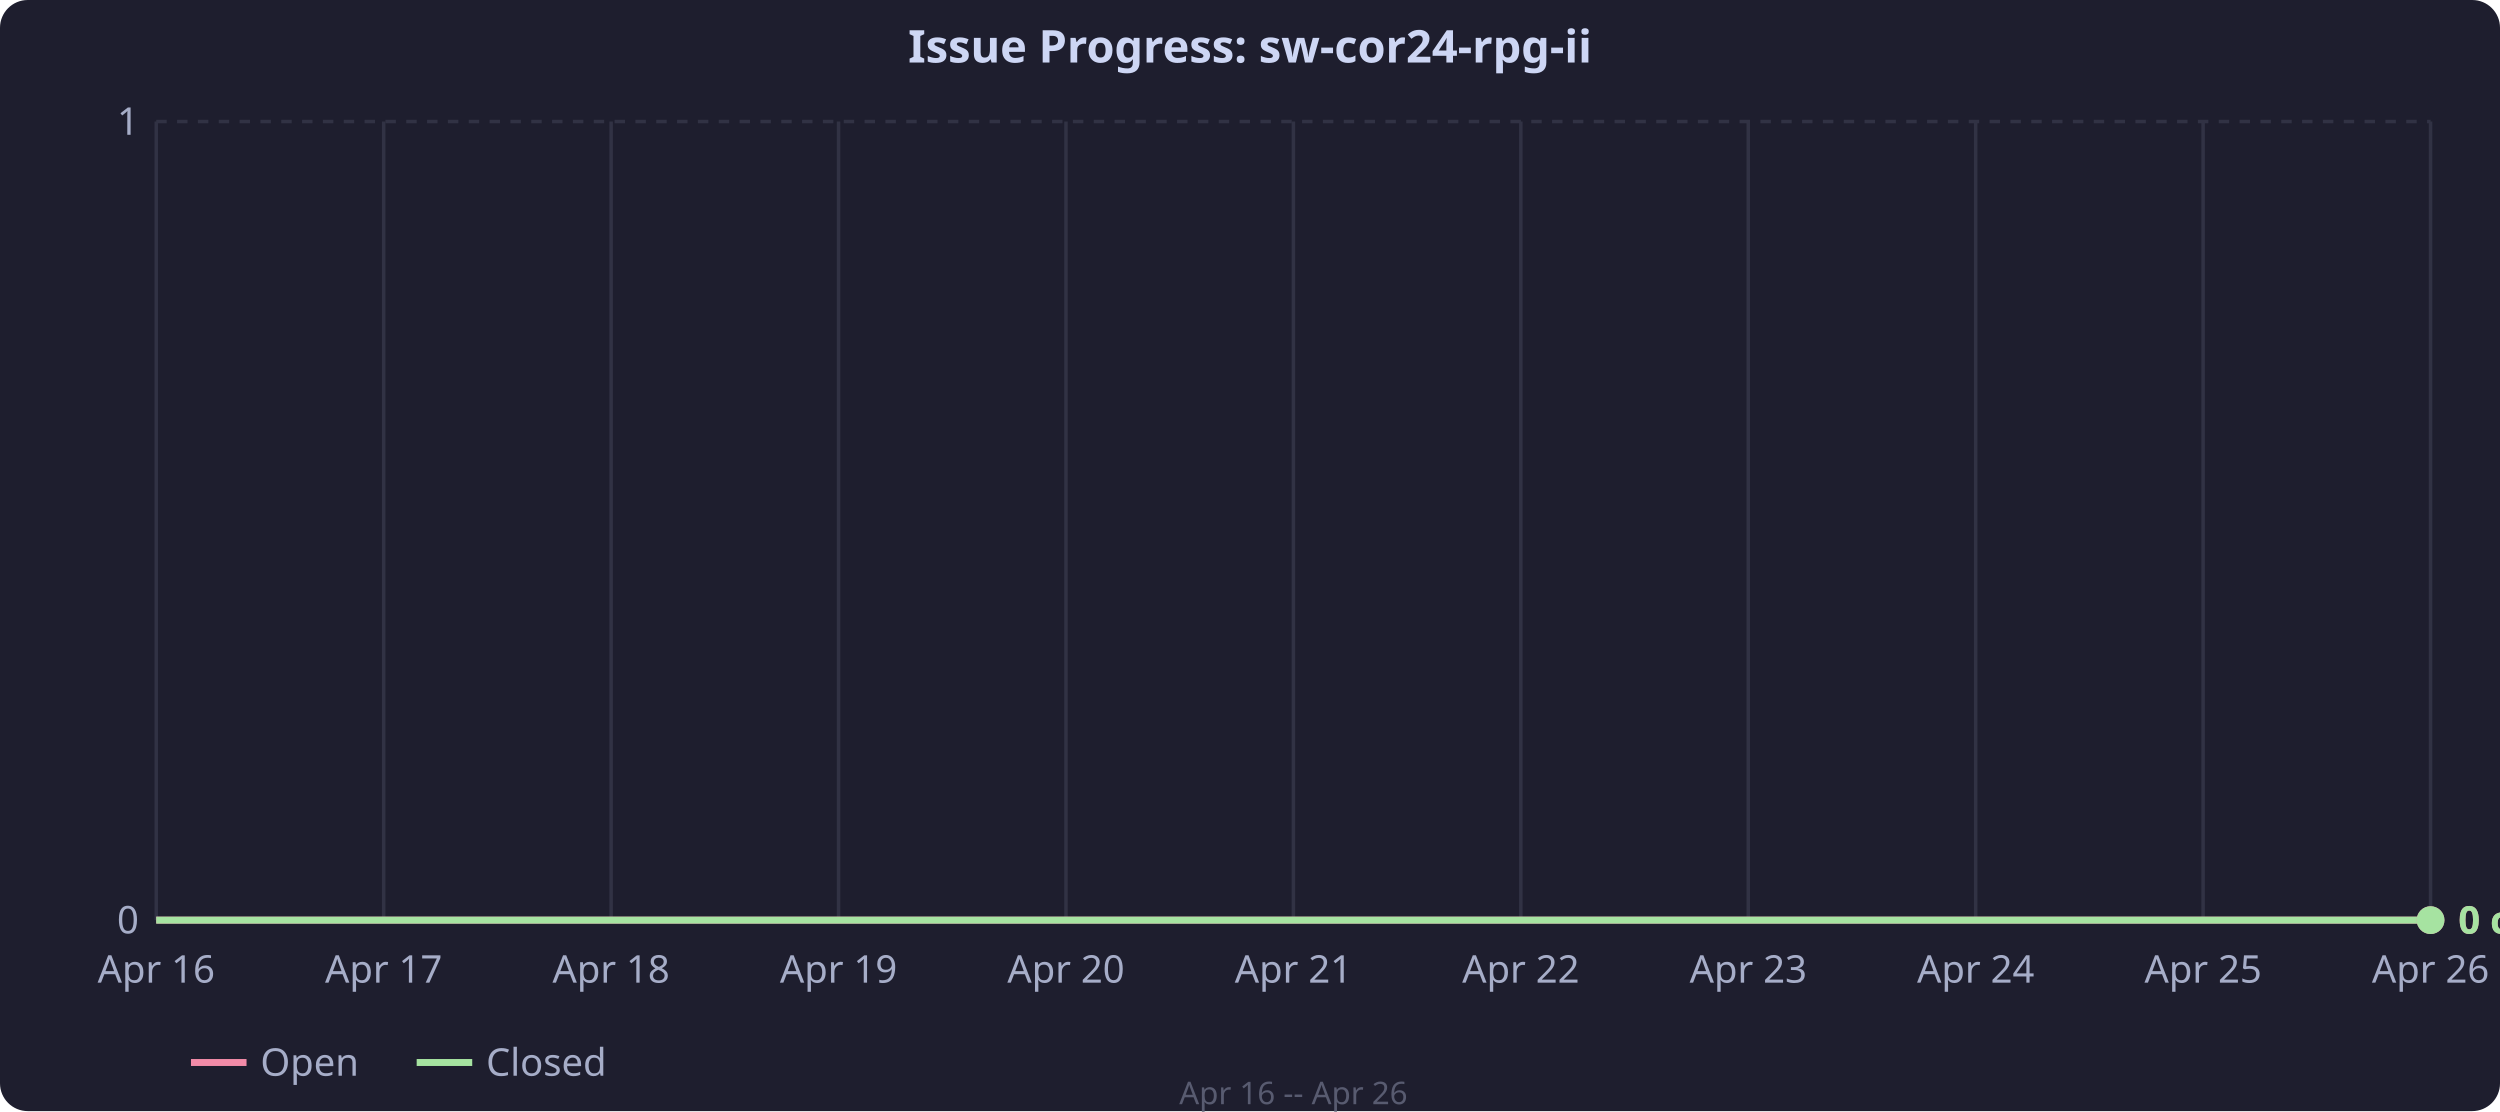
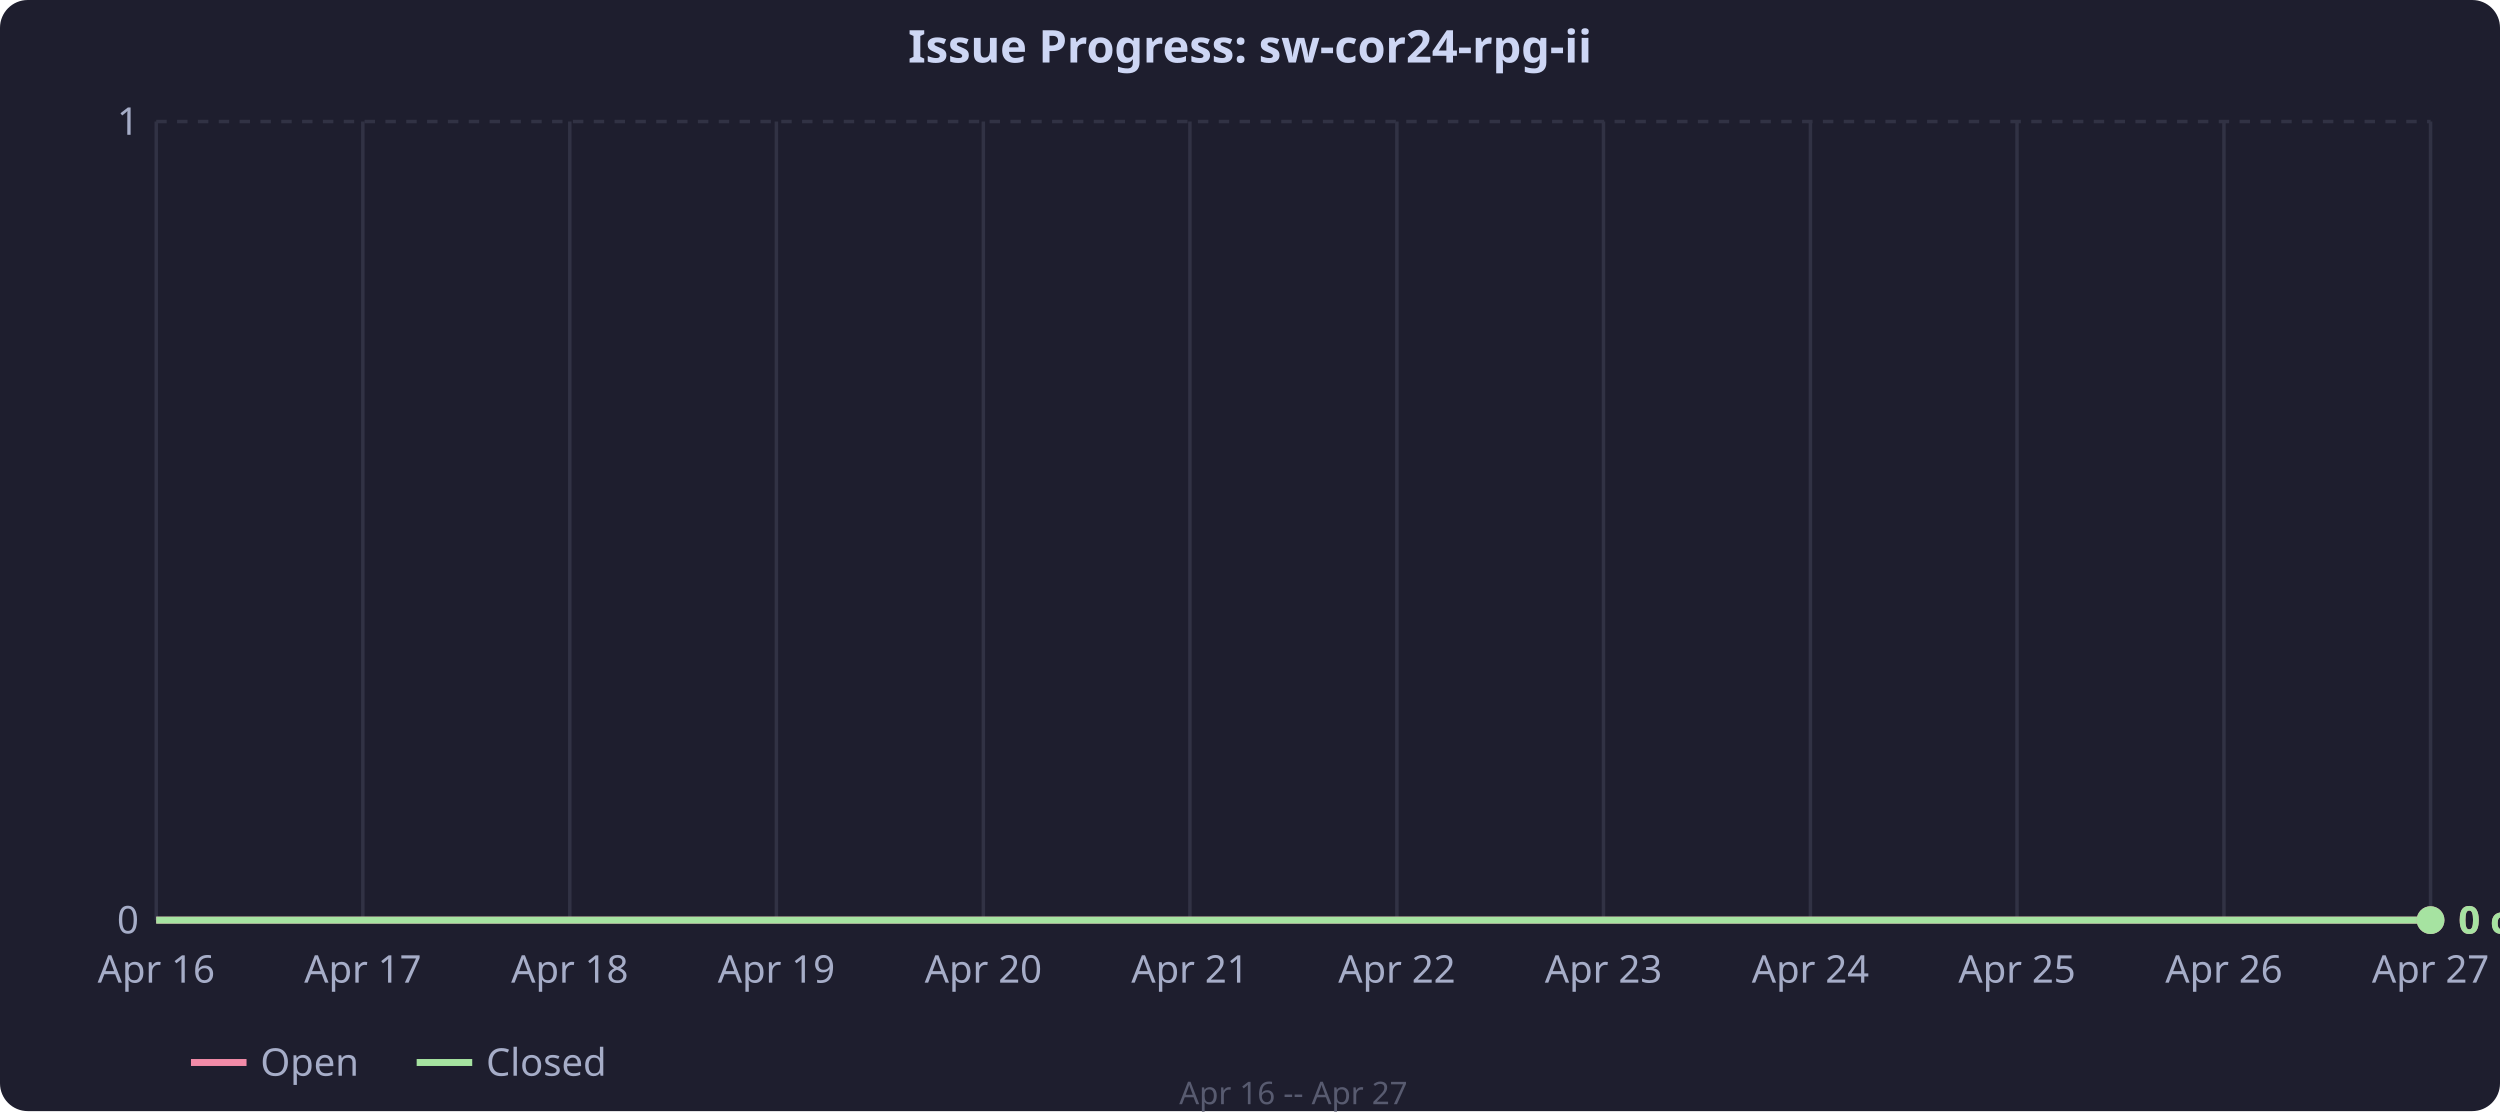
<svg xmlns="http://www.w3.org/2000/svg" viewBox="0 0 720 320" style="font-family: system-ui, sans-serif; font-size: 11px; color: #cdd6f4;">
  <rect width="720" height="320" fill="#1e1e2e" rx="8" />
  <line x1="45" y1="265.0" x2="700" y2="265.0" stroke="#313244" stroke-dasharray="3,3" />
  <text x="40" y="265.0" fill="#a6adc8" text-anchor="end" dominant-baseline="middle">0</text>
  <line x1="45" y1="35.0" x2="700" y2="35.0" stroke="#313244" stroke-dasharray="3,3" />
  <text x="40" y="35.0" fill="#a6adc8" text-anchor="end" dominant-baseline="middle">1</text>
  <text x="45.0" y="283" fill="#a6adc8" text-anchor="middle">Apr 16</text>
  <line x1="45.0" y1="35" x2="45.0" y2="265" stroke="#313244" />
-   <text x="110.5" y="283" fill="#a6adc8" text-anchor="middle">Apr 17</text>
-   <line x1="110.5" y1="35" x2="110.5" y2="265" stroke="#313244" />
-   <text x="176.0" y="283" fill="#a6adc8" text-anchor="middle">Apr 18</text>
-   <line x1="176.0" y1="35" x2="176.0" y2="265" stroke="#313244" />
-   <text x="241.5" y="283" fill="#a6adc8" text-anchor="middle">Apr 19</text>
-   <line x1="241.5" y1="35" x2="241.5" y2="265" stroke="#313244" />
-   <text x="307.0" y="283" fill="#a6adc8" text-anchor="middle">Apr 20</text>
-   <line x1="307.0" y1="35" x2="307.0" y2="265" stroke="#313244" />
-   <text x="372.5" y="283" fill="#a6adc8" text-anchor="middle">Apr 21</text>
-   <line x1="372.5" y1="35" x2="372.5" y2="265" stroke="#313244" />
-   <text x="438.0" y="283" fill="#a6adc8" text-anchor="middle">Apr 22</text>
-   <line x1="438.0" y1="35" x2="438.0" y2="265" stroke="#313244" />
-   <text x="503.5" y="283" fill="#a6adc8" text-anchor="middle">Apr 23</text>
-   <line x1="503.5" y1="35" x2="503.5" y2="265" stroke="#313244" />
-   <text x="569.0" y="283" fill="#a6adc8" text-anchor="middle">Apr 24</text>
-   <line x1="569.0" y1="35" x2="569.0" y2="265" stroke="#313244" />
-   <text x="634.5" y="283" fill="#a6adc8" text-anchor="middle">Apr 25</text>
-   <line x1="634.5" y1="35" x2="634.5" y2="265" stroke="#313244" />
-   <text x="700.0" y="283" fill="#a6adc8" text-anchor="middle">Apr 26</text>
+   <text x="104.5" y="283" fill="#a6adc8" text-anchor="middle">Apr 17</text>
+   <line x1="104.5" y1="35" x2="104.5" y2="265" stroke="#313244" />
+   <text x="164.1" y="283" fill="#a6adc8" text-anchor="middle">Apr 18</text>
+   <line x1="164.1" y1="35" x2="164.1" y2="265" stroke="#313244" />
+   <text x="223.6" y="283" fill="#a6adc8" text-anchor="middle">Apr 19</text>
+   <line x1="223.6" y1="35" x2="223.6" y2="265" stroke="#313244" />
+   <text x="283.2" y="283" fill="#a6adc8" text-anchor="middle">Apr 20</text>
+   <line x1="283.2" y1="35" x2="283.2" y2="265" stroke="#313244" />
+   <text x="342.7" y="283" fill="#a6adc8" text-anchor="middle">Apr 21</text>
+   <line x1="342.7" y1="35" x2="342.7" y2="265" stroke="#313244" />
+   <text x="402.3" y="283" fill="#a6adc8" text-anchor="middle">Apr 22</text>
+   <line x1="402.3" y1="35" x2="402.3" y2="265" stroke="#313244" />
+   <text x="461.8" y="283" fill="#a6adc8" text-anchor="middle">Apr 23</text>
+   <line x1="461.8" y1="35" x2="461.8" y2="265" stroke="#313244" />
+   <text x="521.4" y="283" fill="#a6adc8" text-anchor="middle">Apr 24</text>
+   <line x1="521.4" y1="35" x2="521.4" y2="265" stroke="#313244" />
+   <text x="580.9" y="283" fill="#a6adc8" text-anchor="middle">Apr 25</text>
+   <line x1="580.9" y1="35" x2="580.9" y2="265" stroke="#313244" />
+   <text x="640.5" y="283" fill="#a6adc8" text-anchor="middle">Apr 26</text>
+   <line x1="640.5" y1="35" x2="640.5" y2="265" stroke="#313244" />
+   <text x="700.0" y="283" fill="#a6adc8" text-anchor="middle">Apr 27</text>
  <line x1="700.0" y1="35" x2="700.0" y2="265" stroke="#313244" />
-   <polygon fill="rgba(243,139,168,0.08)" points="45.0,265.0 110.5,265.0 176.0,265.0 241.5,265.0 307.0,265.0 372.5,265.0 438.0,265.0 503.5,265.0 569.0,265.0 634.5,265.0 700.0,265.0 700.0,265.0 45.0,265.0" />
-   <polyline fill="none" stroke="#f38ba8" stroke-width="2" stroke-linejoin="round" points="45.0,265.0 110.5,265.0 176.0,265.0 241.5,265.0 307.0,265.0 372.5,265.0 438.0,265.0 503.5,265.0 569.0,265.0 634.5,265.0 700.0,265.0" />
-   <polygon fill="rgba(166,227,161,0.08)" points="45.0,265.0 110.5,265.0 176.0,265.0 241.5,265.0 307.0,265.0 372.5,265.0 438.0,265.0 503.5,265.0 569.0,265.0 634.5,265.0 700.0,265.0 700.0,265.0 45.0,265.0" />
-   <polyline fill="none" stroke="#a6e3a1" stroke-width="2" stroke-linejoin="round" points="45.0,265.0 110.5,265.0 176.0,265.0 241.5,265.0 307.0,265.0 372.5,265.0 438.0,265.0 503.5,265.0 569.0,265.0 634.5,265.0 700.0,265.0" />
+   <polygon fill="rgba(243,139,168,0.08)" points="45.0,265.0 104.5,265.0 164.1,265.0 223.6,265.0 283.2,265.0 342.7,265.0 402.3,265.0 461.8,265.0 521.4,265.0 580.9,265.0 640.5,265.0 700.0,265.0 700.0,265.0 45.0,265.0" />
+   <polyline fill="none" stroke="#f38ba8" stroke-width="2" stroke-linejoin="round" points="45.0,265.0 104.5,265.0 164.1,265.0 223.6,265.0 283.2,265.0 342.7,265.0 402.3,265.0 461.8,265.0 521.4,265.0 580.9,265.0 640.5,265.0 700.0,265.0" />
+   <polygon fill="rgba(166,227,161,0.08)" points="45.0,265.0 104.5,265.0 164.1,265.0 223.6,265.0 283.2,265.0 342.7,265.0 402.3,265.0 461.8,265.0 521.4,265.0 580.9,265.0 640.5,265.0 700.0,265.0 700.0,265.0 45.0,265.0" />
+   <polyline fill="none" stroke="#a6e3a1" stroke-width="2" stroke-linejoin="round" points="45.0,265.0 104.5,265.0 164.1,265.0 223.6,265.0 283.2,265.0 342.7,265.0 402.3,265.0 461.8,265.0 521.4,265.0 580.9,265.0 640.5,265.0 700.0,265.0" />
  <circle cx="700.0" cy="265.0" r="4" fill="#f38ba8" />
  <circle cx="700.0" cy="265.0" r="4" fill="#a6e3a1" />
  <text x="708.0" y="265.0" fill="#f38ba8" text-anchor="start" dominant-baseline="middle" font-size="11px" font-weight="600">0 open</text>
  <text x="708.0" y="265.0" fill="#a6e3a1" text-anchor="start" dominant-baseline="middle" font-size="11px" font-weight="600">0 closed</text>
  <text x="360" y="18" fill="#cdd6f4" text-anchor="middle" font-size="13px" font-weight="600">Issue Progress: sw-cor24-rpg-ii</text>
  <line x1="55" y1="306" x2="71" y2="306" stroke="#f38ba8" stroke-width="2" />
  <text x="75" y="306" fill="#a6adc8" dominant-baseline="middle">Open</text>
  <line x1="120" y1="306" x2="136" y2="306" stroke="#a6e3a1" stroke-width="2" />
  <text x="140" y="306" fill="#a6adc8" dominant-baseline="middle">Closed</text>
-   <text x="372.5" y="318" fill="#585b70" text-anchor="middle" font-size="9px">Apr 16 -- Apr 26</text>
+   <text x="372.5" y="318" fill="#585b70" text-anchor="middle" font-size="9px">Apr 16 -- Apr 27</text>
</svg>
